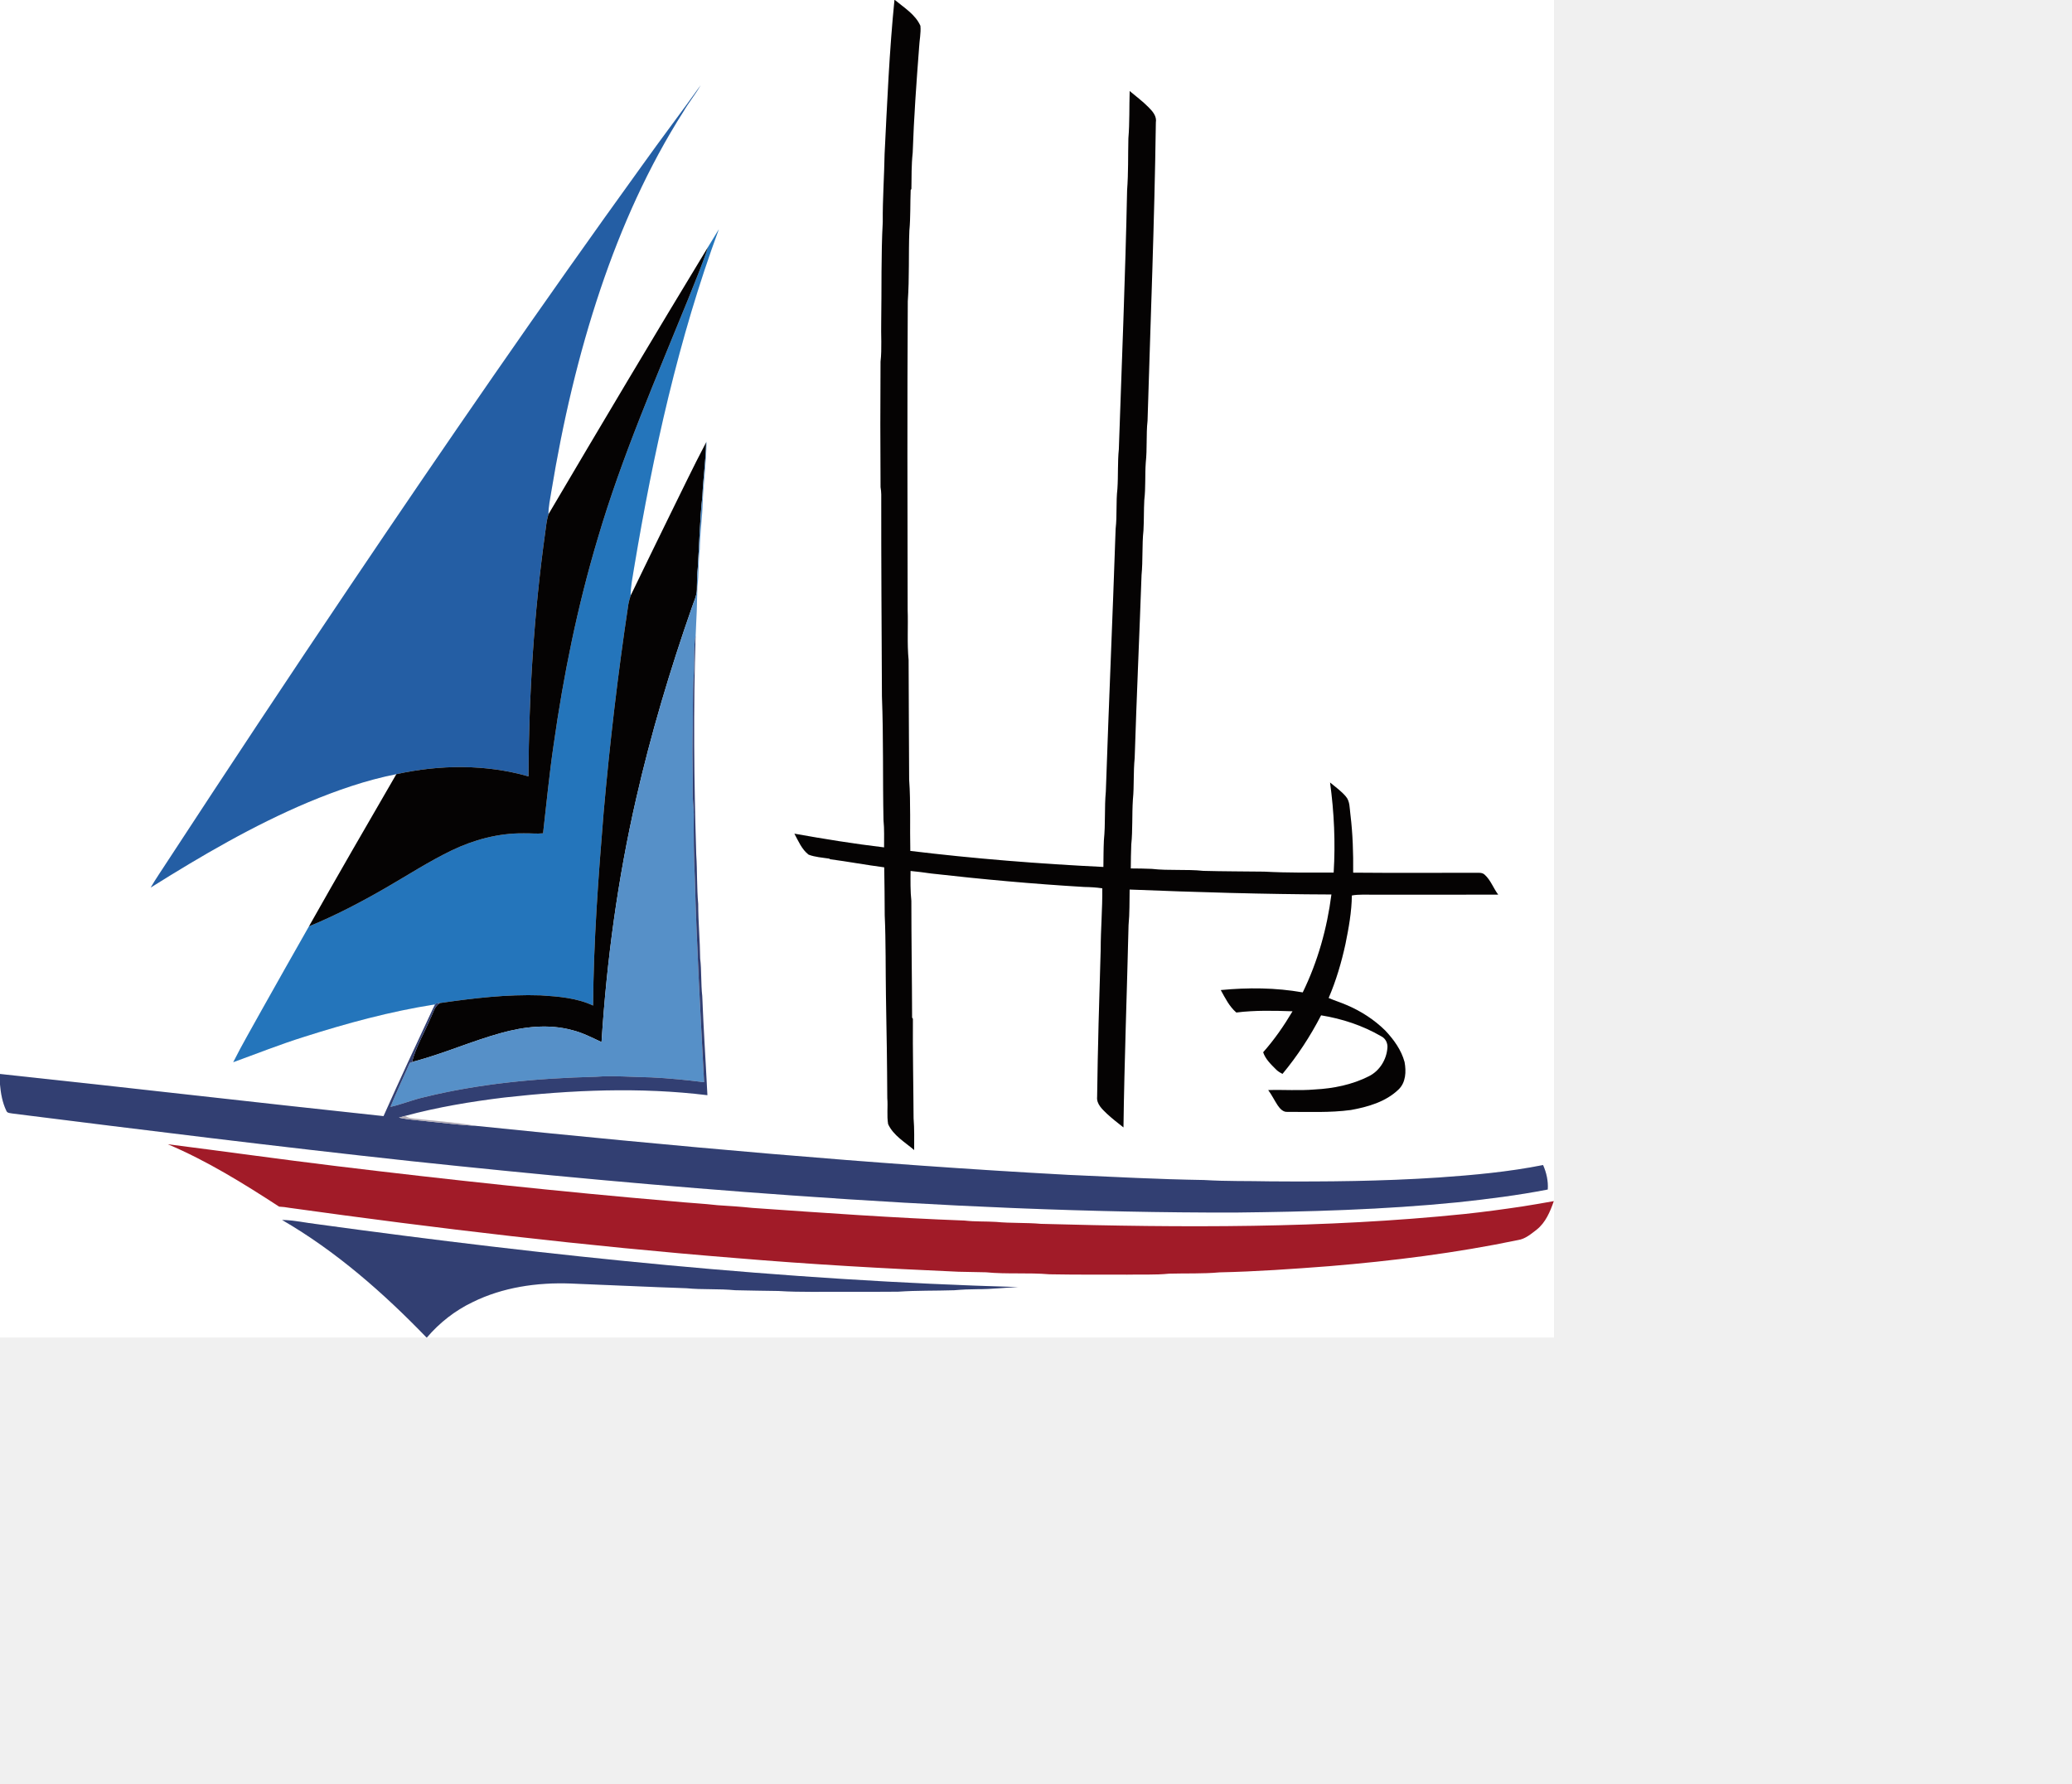
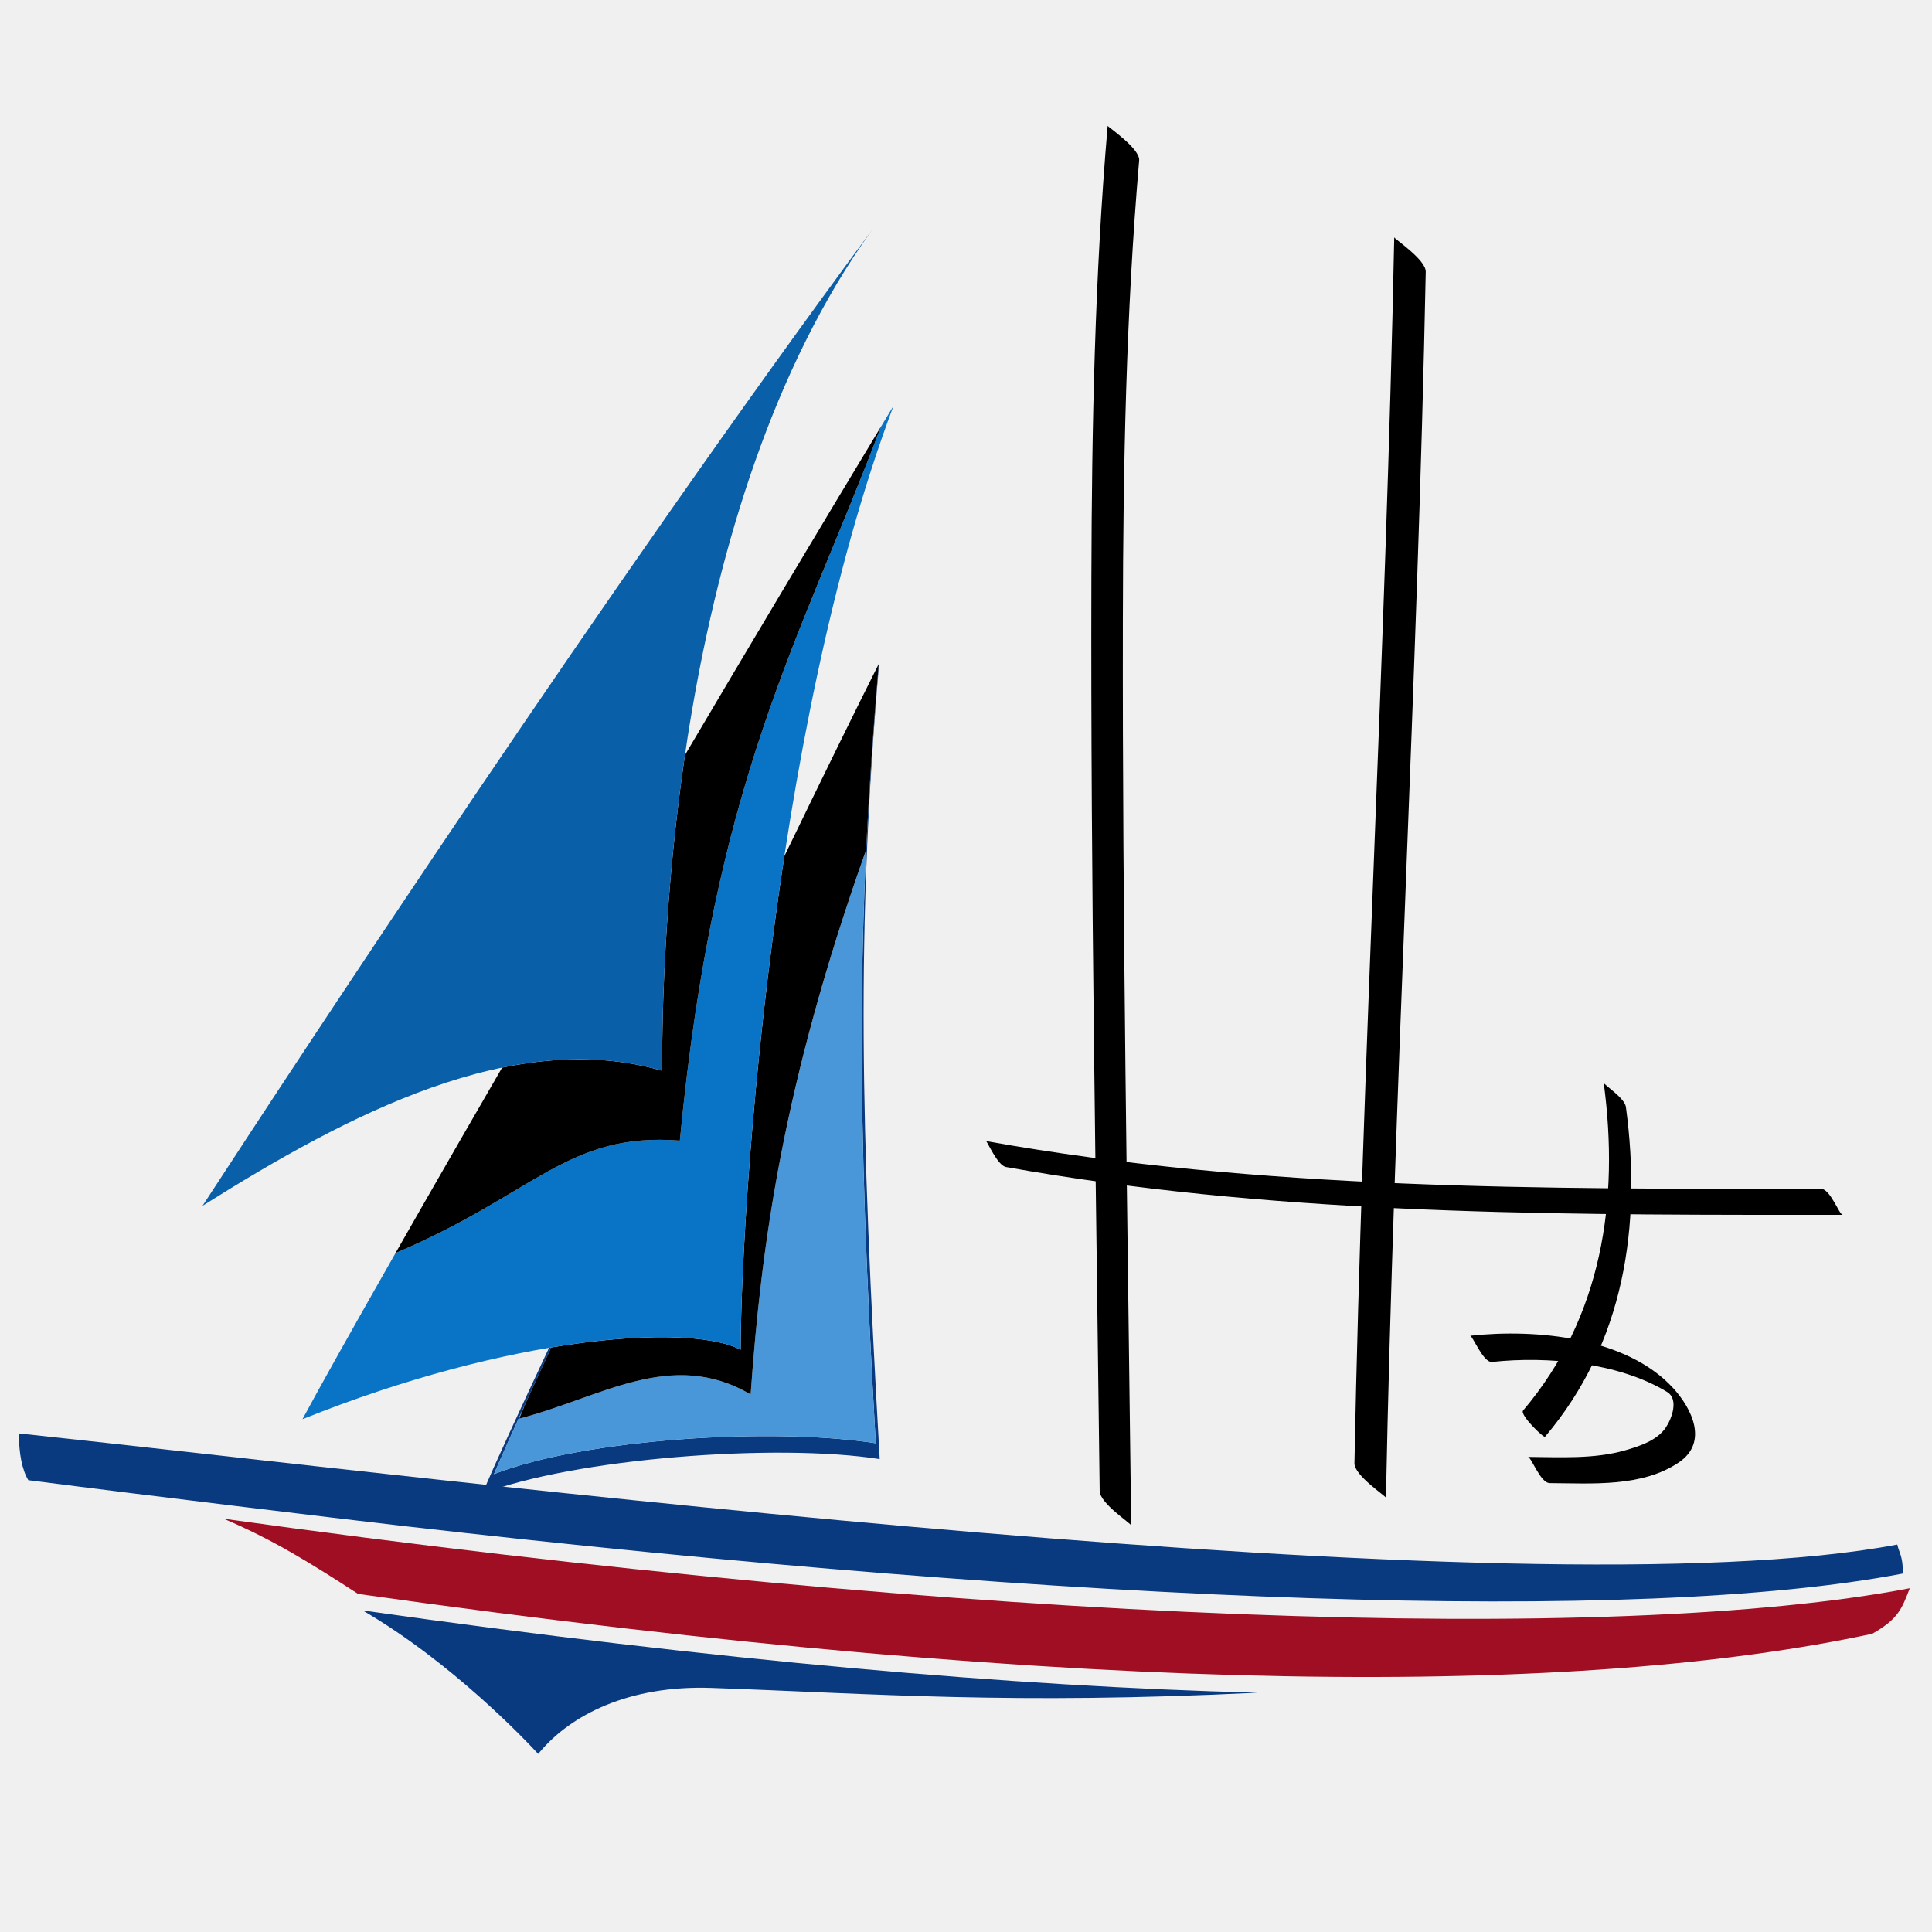
- <svg xmlns="http://www.w3.org/2000/svg" version="1.1" width="1078pt" height="928pt">
-   <path fill="#ffffff" d=" M 0.00 0.00 L 620.48 0.00 C 616.92 35.54 615.42 71.29 613.64 106.97 C 613.37 122.66 612.24 138.31 612.37 154.01 C 611.13 176.97 611.68 199.99 611.30 222.97 C 611.04 232.30 611.87 241.69 610.83 250.97 C 610.64 279.97 610.63 308.99 610.84 338.00 C 611.11 339.66 611.29 341.33 611.32 343.02 C 611.27 389.67 611.58 436.33 611.79 482.98 C 612.91 511.65 612.29 540.38 612.88 569.07 C 613.55 575.35 613.21 581.66 613.28 587.96 C 592.45 585.49 571.72 582.13 551.06 578.44 C 553.83 583.57 556.18 589.34 560.92 593.00 C 565.47 594.74 570.45 595.01 575.24 595.76 L 575.90 596.18 C 588.42 597.84 600.85 600.16 613.38 601.80 C 613.63 612.86 613.65 623.92 613.73 634.98 C 614.55 653.65 614.29 672.37 614.58 691.06 C 615.02 714.68 615.40 738.30 615.51 761.93 C 616.02 767.94 615.07 774.06 616.10 780.00 C 619.76 787.92 627.75 792.47 634.15 797.96 C 634.15 790.63 634.35 783.30 633.74 775.99 C 633.63 752.94 633.09 729.89 633.26 706.84 L 632.71 706.11 C 632.65 679.08 632.20 652.06 632.19 625.03 C 631.47 618.14 631.57 611.22 631.64 604.31 C 636.44 604.78 641.23 605.39 646.01 606.08 C 681.25 610.09 716.59 613.32 751.98 615.41 C 756.21 615.49 760.45 615.70 764.64 616.35 C 764.82 630.59 763.55 644.77 763.54 659.01 C 762.51 693.02 761.52 727.02 761.07 761.05 C 760.56 766.10 764.73 769.72 768.00 772.90 C 771.61 776.22 775.48 779.24 779.34 782.26 C 779.97 735.50 781.76 688.78 782.86 642.04 C 783.66 633.79 783.45 625.49 783.62 617.21 C 830.26 619.07 876.92 620.47 923.60 620.63 C 920.59 644.14 914.12 667.26 903.70 688.58 C 884.94 685.27 865.77 685.14 846.84 686.96 C 849.90 692.48 852.75 698.34 857.63 702.53 C 870.56 700.91 883.63 701.24 896.63 701.68 C 890.67 711.72 884.00 721.38 876.25 730.11 C 877.85 734.90 881.59 738.44 885.06 741.92 C 886.34 743.31 888.00 744.25 889.67 745.11 C 900.05 732.59 908.99 718.92 916.43 704.48 C 930.96 706.84 945.30 711.54 958.06 718.98 C 961.08 720.41 962.75 723.72 962.44 727.02 C 961.88 735.19 957.01 743.07 949.60 746.75 C 937.97 752.66 924.89 755.28 911.93 755.94 C 901.22 756.87 890.47 756.01 879.75 756.35 C 882.22 759.69 884.03 763.46 886.32 766.94 C 887.88 769.19 890.03 771.72 893.08 771.47 C 907.76 771.42 922.51 772.15 937.11 770.17 C 948.90 768.04 961.21 764.52 970.07 756.03 C 975.26 751.15 975.54 743.47 974.34 736.91 C 972.08 728.50 966.82 721.29 960.94 715.03 C 953.25 707.46 944.03 701.51 934.10 697.32 C 930.02 695.53 925.74 694.25 921.67 692.46 C 926.84 680.43 930.55 667.81 933.33 655.03 C 935.59 643.91 937.64 632.67 937.78 621.31 C 942.82 620.44 947.94 620.83 953.03 620.77 C 981.78 620.75 1010.54 620.81 1039.29 620.74 C 1035.95 616.31 1034.14 610.76 1029.98 606.98 C 1028.12 605.11 1025.34 605.71 1022.99 605.59 C 994.88 605.58 966.78 605.76 938.68 605.50 C 938.82 591.99 938.42 578.47 936.76 565.05 C 936.17 560.82 936.54 555.95 933.52 552.55 C 930.37 548.84 926.35 546.03 922.65 542.93 C 925.49 563.62 926.44 584.58 925.16 605.44 C 909.12 605.42 893.06 605.68 877.04 604.79 C 862.93 604.60 848.81 604.65 834.70 604.25 C 822.86 603.02 810.88 604.22 799.05 602.88 C 794.17 602.62 789.29 602.64 784.41 602.57 C 784.49 597.04 784.48 591.50 784.75 585.98 C 785.81 575.66 785.19 565.25 785.87 554.91 C 786.81 545.31 786.14 535.62 787.11 526.02 C 788.45 483.65 790.38 441.30 791.88 398.94 C 792.89 388.66 792.12 378.30 793.21 368.03 C 793.63 361.01 793.39 353.96 793.79 346.94 C 794.80 338.33 794.20 329.64 794.80 321.00 C 795.86 311.35 794.99 301.60 796.04 291.95 C 798.09 222.98 800.86 154.00 801.80 85.00 C 802.56 80.65 799.56 77.24 796.72 74.41 C 792.68 70.30 788.04 66.87 783.65 63.16 C 783.30 74.10 783.67 85.07 782.76 95.99 C 782.46 107.98 782.79 120.01 781.87 131.97 C 780.64 191.92 778.19 251.86 776.13 311.78 C 775.21 320.87 775.76 330.02 775.15 339.12 C 774.09 348.36 774.97 357.71 773.91 366.95 C 771.87 427.66 769.16 488.39 767.12 549.11 C 766.07 560.37 766.93 571.71 765.77 582.96 C 765.49 589.15 765.51 595.35 765.42 601.54 C 720.66 599.36 675.96 595.81 631.47 590.41 C 631.09 573.93 631.83 557.41 630.67 540.97 C 630.57 513.29 630.34 485.61 630.29 457.94 C 629.16 446.34 630.05 434.67 629.63 423.03 C 629.49 351.70 629.30 280.36 629.72 209.02 C 630.88 192.71 630.18 176.32 630.82 159.98 C 631.71 150.61 631.33 141.18 631.73 131.79 L 632.23 131.13 C 632.38 122.77 632.20 114.38 633.12 106.06 C 633.95 81.67 635.70 57.33 637.56 33.01 C 637.78 27.96 638.96 22.94 638.47 17.88 C 634.95 10.01 627.17 5.33 620.77 0.00 L 1078.00 0.00 L 1078.00 928.00 L 296.16 928.00 C 304.87 917.79 315.61 909.36 327.72 903.55 C 348.77 893.11 372.70 889.70 396.01 890.58 C 422.71 891.60 449.39 892.94 476.08 893.83 C 487.33 894.94 498.67 894.10 509.93 895.22 C 519.97 895.50 530.02 895.56 540.06 895.75 C 555.69 896.74 571.36 896.18 587.01 896.34 C 599.00 896.35 610.99 896.34 622.99 896.24 C 635.96 895.33 648.98 895.65 661.97 895.23 C 667.29 894.75 672.63 894.53 677.98 894.50 C 687.44 894.54 696.84 893.42 706.28 893.04 C 543.51 888.43 381.32 871.54 220.05 849.40 C 211.92 848.46 203.87 846.57 195.66 846.47 C 233.09 868.15 265.90 896.99 295.85 928.00 L 0.00 928.00 L 0.00 752.49 C 0.55 758.68 1.66 764.97 4.36 770.62 C 4.99 772.55 7.34 772.26 8.93 772.65 C 100.53 784.17 192.15 795.56 283.93 805.52 C 372.49 814.94 461.18 823.25 550.01 829.50 C 652.16 836.78 754.51 841.53 856.96 841.33 C 908.41 840.76 959.91 839.33 1011.12 834.23 C 1032.07 832.00 1052.99 829.37 1073.67 825.35 C 1074.07 819.48 1072.79 813.71 1070.42 808.36 C 1046.55 813.12 1022.26 815.34 998.02 817.02 C 959.09 819.62 920.05 819.98 881.03 819.69 C 865.69 819.36 850.33 819.71 835.02 818.75 C 803.62 818.29 772.28 816.57 740.92 815.18 C 603.55 807.75 466.51 795.14 329.66 781.13 C 314.92 778.44 299.89 777.71 285.03 775.88 C 283.53 775.62 282.17 774.89 280.80 774.32 C 303.45 768.21 326.65 764.33 349.92 761.50 C 396.62 756.28 443.97 754.17 490.72 759.90 C 489.58 736.92 488.02 713.97 487.14 690.99 C 486.15 682.35 486.73 673.62 485.70 664.98 C 485.56 652.37 484.35 639.82 484.33 627.21 C 483.32 615.84 483.73 604.41 482.98 593.03 C 481.42 542.26 480.90 491.45 482.57 440.67 C 483.18 429.45 483.56 418.21 483.79 406.98 C 484.89 398.36 484.32 389.65 485.43 381.03 C 485.56 369.93 487.27 358.93 487.47 347.84 C 488.08 334.04 490.04 320.27 490.10 306.46 L 489.81 307.01 C 480.54 324.50 472.13 342.44 463.31 360.16 C 454.62 377.84 446.04 395.57 437.45 413.30 C 437.46 406.77 438.88 400.38 439.87 393.96 C 453.18 314.29 470.64 234.95 498.67 159.04 C 496.26 163.25 493.57 167.29 491.11 171.48 C 453.79 233.01 416.98 294.85 380.45 356.84 C 380.44 351.51 381.62 346.30 382.45 341.07 C 390.28 293.42 401.16 246.20 416.59 200.42 C 431.10 157.39 449.76 115.59 474.20 77.24 C 477.86 71.00 482.48 65.39 486.06 59.10 C 472.63 77.94 458.59 96.34 445.17 115.19 C 376.01 210.95 309.04 308.27 243.06 406.24 C 200.22 469.83 157.91 533.78 115.96 597.96 C 112.15 603.93 108.06 609.72 104.52 615.85 C 139.61 593.84 175.53 572.80 213.77 556.67 C 233.55 548.44 253.90 541.30 274.95 537.16 C 254.60 572.27 234.27 607.39 214.33 642.75 C 203.51 661.87 192.62 680.96 181.91 700.16 C 175.18 712.43 168.05 724.50 161.78 737.02 C 178.14 731.09 194.31 724.63 210.93 719.43 C 240.63 709.97 270.83 701.74 301.66 696.93 C 301.31 697.70 300.60 699.23 300.25 700.00 C 288.65 724.72 277.17 749.48 266.06 774.42 C 177.34 764.98 88.72 754.62 0.00 745.17 L 0.00 0.00 Z" />
-   <path fill="#050303" d=" M 620.48 0.00 L 620.77 0.00 C 627.17 5.33 634.95 10.01 638.47 17.88 C 638.96 22.94 637.78 27.96 637.56 33.01 C 635.70 57.33 633.95 81.67 633.12 106.06 C 632.20 114.38 632.38 122.77 632.23 131.13 L 631.73 131.79 C 631.33 141.18 631.71 150.61 630.82 159.98 C 630.18 176.32 630.88 192.71 629.72 209.02 C 629.30 280.36 629.49 351.70 629.63 423.03 C 630.05 434.67 629.16 446.34 630.29 457.94 C 630.34 485.61 630.57 513.29 630.67 540.97 C 631.83 557.41 631.09 573.93 631.47 590.41 C 675.96 595.81 720.66 599.36 765.42 601.54 C 765.51 595.35 765.49 589.15 765.77 582.96 C 766.93 571.71 766.07 560.37 767.12 549.11 C 769.16 488.39 771.87 427.66 773.91 366.95 C 774.97 357.71 774.09 348.36 775.15 339.12 C 775.76 330.02 775.21 320.87 776.13 311.78 C 778.19 251.86 780.64 191.92 781.87 131.97 C 782.79 120.01 782.46 107.98 782.76 95.99 C 783.67 85.07 783.30 74.10 783.65 63.16 C 788.04 66.87 792.68 70.30 796.72 74.41 C 799.56 77.24 802.56 80.65 801.80 85.00 C 800.86 154.00 798.09 222.98 796.04 291.95 C 794.99 301.60 795.86 311.35 794.80 321.00 C 794.20 329.64 794.80 338.33 793.79 346.94 C 793.39 353.96 793.63 361.01 793.21 368.03 C 792.12 378.30 792.89 388.66 791.88 398.94 C 790.38 441.30 788.45 483.65 787.11 526.02 C 786.14 535.62 786.81 545.31 785.87 554.91 C 785.19 565.25 785.81 575.66 784.75 585.98 C 784.48 591.50 784.49 597.04 784.41 602.57 C 789.29 602.64 794.17 602.62 799.05 602.88 C 810.88 604.22 822.86 603.02 834.70 604.25 C 848.81 604.65 862.93 604.60 877.04 604.79 C 893.06 605.68 909.12 605.42 925.16 605.44 C 926.44 584.58 925.49 563.62 922.65 542.93 C 926.35 546.03 930.37 548.84 933.52 552.55 C 936.54 555.95 936.17 560.82 936.76 565.05 C 938.42 578.47 938.82 591.99 938.68 605.50 C 966.78 605.76 994.88 605.58 1022.99 605.59 C 1025.34 605.71 1028.12 605.11 1029.98 606.98 C 1034.14 610.76 1035.95 616.31 1039.29 620.74 C 1010.54 620.81 981.78 620.75 953.03 620.77 C 947.94 620.83 942.82 620.44 937.78 621.31 C 937.64 632.67 935.59 643.91 933.33 655.03 C 930.55 667.81 926.84 680.43 921.67 692.46 C 925.74 694.25 930.02 695.53 934.10 697.32 C 944.03 701.51 953.25 707.46 960.94 715.03 C 966.82 721.29 972.08 728.50 974.34 736.91 C 975.54 743.47 975.26 751.15 970.07 756.03 C 961.21 764.52 948.90 768.04 937.11 770.17 C 922.51 772.15 907.76 771.42 893.08 771.47 C 890.03 771.72 887.88 769.19 886.32 766.94 C 884.03 763.46 882.22 759.69 879.75 756.35 C 890.47 756.01 901.22 756.87 911.93 755.94 C 924.89 755.28 937.97 752.66 949.60 746.75 C 957.01 743.07 961.88 735.19 962.44 727.02 C 962.75 723.72 961.08 720.41 958.06 718.98 C 945.30 711.54 930.96 706.84 916.43 704.48 C 908.99 718.92 900.05 732.59 889.67 745.11 C 888.00 744.25 886.34 743.31 885.06 741.92 C 881.59 738.44 877.85 734.90 876.25 730.11 C 884.00 721.38 890.67 711.72 896.63 701.68 C 883.63 701.24 870.56 700.91 857.63 702.53 C 852.75 698.34 849.90 692.48 846.84 686.96 C 865.77 685.14 884.94 685.27 903.70 688.58 C 914.12 667.26 920.59 644.14 923.60 620.63 C 876.92 620.47 830.26 619.07 783.62 617.21 C 783.45 625.49 783.66 633.79 782.86 642.04 C 781.76 688.78 779.97 735.50 779.34 782.26 C 775.48 779.24 771.61 776.22 768.00 772.90 C 764.73 769.72 760.56 766.10 761.07 761.05 C 761.52 727.02 762.51 693.02 763.54 659.01 C 763.55 644.77 764.82 630.59 764.64 616.35 C 760.45 615.70 756.21 615.49 751.98 615.41 C 716.59 613.32 681.25 610.09 646.01 606.08 C 641.23 605.39 636.44 604.78 631.64 604.31 C 631.57 611.22 631.47 618.14 632.19 625.03 C 632.20 652.06 632.65 679.08 632.71 706.11 L 633.26 706.84 C 633.09 729.89 633.63 752.94 633.74 775.99 C 634.35 783.30 634.15 790.63 634.15 797.96 C 627.75 792.47 619.76 787.92 616.10 780.00 C 615.07 774.06 616.02 767.94 615.51 761.93 C 615.40 738.30 615.02 714.68 614.58 691.06 C 614.29 672.37 614.55 653.65 613.73 634.98 C 613.65 623.92 613.63 612.86 613.38 601.80 C 600.85 600.16 588.42 597.84 575.90 596.18 L 575.24 595.76 C 570.45 595.01 565.47 594.74 560.92 593.00 C 556.18 589.34 553.83 583.57 551.06 578.44 C 571.72 582.13 592.45 585.49 613.28 587.96 C 613.21 581.66 613.55 575.35 612.88 569.07 C 612.29 540.38 612.91 511.65 611.79 482.98 C 611.58 436.33 611.27 389.67 611.32 343.02 C 611.29 341.33 611.11 339.66 610.84 338.00 C 610.63 308.99 610.64 279.97 610.83 250.97 C 611.87 241.69 611.04 232.30 611.30 222.97 C 611.68 199.99 611.13 176.97 612.37 154.01 C 612.24 138.31 613.37 122.66 613.64 106.97 C 615.42 71.29 616.92 35.54 620.48 0.00 Z" />
-   <path fill="#245ea4" d=" M 445.17 115.19 C 458.59 96.34 472.63 77.94 486.06 59.10 C 482.48 65.39 477.86 71.00 474.20 77.24 C 449.76 115.59 431.10 157.39 416.59 200.42 C 401.16 246.20 390.28 293.42 382.45 341.07 C 381.62 346.30 380.44 351.51 380.45 356.84 C 379.17 361.04 378.74 365.43 378.17 369.76 C 370.39 425.72 366.86 482.21 366.61 538.69 C 336.86 530.16 305.04 530.52 274.95 537.16 C 253.90 541.30 233.55 548.44 213.77 556.67 C 175.53 572.80 139.61 593.84 104.52 615.85 C 108.06 609.72 112.15 603.93 115.96 597.96 C 157.91 533.78 200.22 469.83 243.06 406.24 C 309.04 308.27 376.01 210.95 445.17 115.19 Z" />
-   <path fill="#2475bb" d=" M 491.11 171.48 C 493.57 167.29 496.26 163.25 498.67 159.04 C 470.64 234.95 453.18 314.29 439.87 393.96 C 438.88 400.38 437.46 406.77 437.45 413.30 C 436.86 415.22 436.27 417.15 435.91 419.14 C 428.65 467.22 423.00 515.54 418.71 563.98 C 415.08 608.47 411.74 653.04 411.44 697.70 C 400.09 692.40 387.43 691.41 375.11 690.63 C 351.65 689.83 328.27 692.60 305.10 695.98 C 304.39 696.06 302.97 696.24 302.26 696.33 C 301.58 697.54 300.89 698.75 300.25 700.00 C 300.60 699.23 301.31 697.70 301.66 696.93 C 270.83 701.74 240.63 709.97 210.93 719.43 C 194.31 724.63 178.14 731.09 161.78 737.02 C 168.05 724.50 175.18 712.43 181.91 700.16 C 192.62 680.96 203.51 661.87 214.33 642.75 C 232.80 635.18 250.52 625.90 267.78 615.92 C 282.82 607.24 297.44 597.75 313.09 590.17 C 328.62 582.68 345.72 578.05 363.03 578.21 C 367.59 578.07 372.17 578.66 376.72 578.20 C 379.09 557.80 381.01 537.32 384.02 517.00 C 390.85 468.63 400.59 420.63 414.59 373.81 C 431.39 316.62 455.33 261.95 477.66 206.80 C 482.25 195.06 487.28 183.49 491.11 171.48 Z" />
-   <path fill="#050303" d=" M 380.45 356.84 C 416.98 294.85 453.79 233.01 491.11 171.48 C 487.28 183.49 482.25 195.06 477.66 206.80 C 455.33 261.95 431.39 316.62 414.59 373.81 C 400.59 420.63 390.85 468.63 384.02 517.00 C 381.01 537.32 379.09 557.80 376.72 578.20 C 372.17 578.66 367.59 578.07 363.03 578.21 C 345.72 578.05 328.62 582.68 313.09 590.17 C 297.44 597.75 282.82 607.24 267.78 615.92 C 250.52 625.90 232.80 635.18 214.33 642.75 C 234.27 607.39 254.60 572.27 274.95 537.16 C 305.04 530.52 336.86 530.16 366.61 538.69 C 366.86 482.21 370.39 425.72 378.17 369.76 C 378.74 365.43 379.17 361.04 380.45 356.84 Z" />
-   <path fill="#050303" d=" M 463.31 360.16 C 472.13 342.44 480.54 324.50 489.81 307.01 C 489.61 319.39 487.76 331.67 487.26 344.03 C 485.45 360.63 485.11 377.32 484.04 393.96 C 483.43 398.96 483.52 404.01 483.42 409.03 C 483.37 413.35 481.32 417.25 480.01 421.26 C 464.80 464.80 451.58 509.07 441.31 554.04 C 428.60 609.58 420.87 666.21 417.28 723.05 C 410.68 719.96 404.15 716.55 397.04 714.80 C 380.66 710.27 363.26 712.34 347.12 716.88 C 327.44 722.35 308.66 730.60 288.96 736.02 C 288.18 736.21 286.61 736.60 285.82 736.79 C 288.59 726.16 294.35 716.67 298.58 706.60 C 300.50 702.95 301.30 698.23 305.10 695.98 C 328.27 692.60 351.65 689.83 375.11 690.63 C 387.43 691.41 400.09 692.40 411.44 697.70 C 411.74 653.04 415.08 608.47 418.71 563.98 C 423.00 515.54 428.65 467.22 435.91 419.14 C 436.27 417.15 436.86 415.22 437.45 413.30 C 446.04 395.57 454.62 377.84 463.31 360.16 Z" />
-   <path fill="#5690c8" d=" M 489.81 307.01 L 490.10 306.46 C 490.04 320.27 488.08 334.04 487.47 347.84 C 487.27 358.93 485.56 369.93 485.43 381.03 C 484.32 389.65 484.89 398.36 483.79 406.98 C 483.56 418.21 483.18 429.45 482.57 440.67 C 480.97 449.36 481.93 458.24 481.33 467.02 C 480.25 482.31 480.87 497.65 480.44 512.96 C 480.19 524.99 480.76 537.02 480.52 549.05 C 480.37 554.39 481.20 559.69 481.28 565.02 C 481.15 579.69 481.25 594.37 481.99 609.02 C 483.26 656.35 485.90 703.61 488.42 750.88 C 476.31 749.37 464.16 748.14 451.97 747.55 C 438.98 747.37 425.99 746.14 413.00 747.13 C 373.03 748.11 332.90 751.77 294.00 761.34 C 286.16 763.11 278.72 766.27 270.88 768.01 C 275.05 757.70 279.82 747.66 284.28 737.47 C 285.83 736.97 287.39 736.48 288.96 736.02 C 308.66 730.60 327.44 722.35 347.12 716.88 C 363.26 712.34 380.66 710.27 397.04 714.80 C 404.15 716.55 410.68 719.96 417.28 723.05 C 420.87 666.21 428.60 609.58 441.31 554.04 C 451.58 509.07 464.80 464.80 480.01 421.26 C 481.32 417.25 483.37 413.35 483.42 409.03 C 483.52 404.01 483.43 398.96 484.04 393.96 C 485.11 377.32 485.45 360.63 487.26 344.03 C 487.76 331.67 489.61 319.39 489.81 307.01 Z" />
-   <path fill="#323f72" d=" M 481.33 467.02 C 481.93 458.24 480.97 449.36 482.57 440.67 C 480.90 491.45 481.42 542.26 482.98 593.03 C 483.73 604.41 483.32 615.84 484.33 627.21 C 484.35 639.82 485.56 652.37 485.70 664.98 C 486.73 673.62 486.15 682.35 487.14 690.99 C 488.02 713.97 489.58 736.92 490.72 759.90 C 443.97 754.17 396.62 756.28 349.92 761.50 C 326.65 764.33 303.45 768.21 280.80 774.32 C 279.43 774.66 278.08 775.05 276.73 775.46 C 283.65 777.01 290.76 777.30 297.78 778.18 C 308.41 779.17 318.99 780.66 329.66 781.13 C 466.51 795.14 603.55 807.75 740.92 815.18 C 772.28 816.57 803.62 818.29 835.02 818.75 C 850.33 819.71 865.69 819.36 881.03 819.69 C 920.05 819.98 959.09 819.62 998.02 817.02 C 1022.26 815.34 1046.55 813.12 1070.42 808.36 C 1072.79 813.71 1074.07 819.48 1073.67 825.35 C 1052.99 829.37 1032.07 832.00 1011.12 834.23 C 959.91 839.33 908.41 840.76 856.96 841.33 C 754.51 841.53 652.16 836.78 550.01 829.50 C 461.18 823.25 372.49 814.94 283.93 805.52 C 192.15 795.56 100.53 784.17 8.93 772.65 C 7.34 772.26 4.99 772.55 4.36 770.62 C 1.66 764.97 0.55 758.68 0.00 752.49 L 0.00 745.17 C 88.72 754.62 177.34 764.98 266.06 774.42 C 277.17 749.48 288.65 724.72 300.25 700.00 C 300.89 698.75 301.58 697.54 302.26 696.33 C 302.97 696.24 304.39 696.06 305.10 695.98 C 301.30 698.23 300.50 702.95 298.58 706.60 C 294.35 716.67 288.59 726.16 285.82 736.79 C 286.61 736.60 288.18 736.21 288.96 736.02 C 287.39 736.48 285.83 736.97 284.28 737.47 C 279.82 747.66 275.05 757.70 270.88 768.01 C 278.72 766.27 286.16 763.11 294.00 761.34 C 332.90 751.77 373.03 748.11 413.00 747.13 C 425.99 746.14 438.98 747.37 451.97 747.55 C 464.16 748.14 476.31 749.37 488.42 750.88 C 485.90 703.61 483.26 656.35 481.99 609.02 C 481.25 594.37 481.15 579.69 481.28 565.02 C 481.20 559.69 480.37 554.39 480.52 549.05 C 480.76 537.02 480.19 524.99 480.44 512.96 C 480.87 497.65 480.25 482.31 481.33 467.02 Z" />
-   <path fill="#b2acb6" d=" M 276.73 775.46 C 278.08 775.05 279.43 774.66 280.80 774.32 C 282.17 774.89 283.53 775.62 285.03 775.88 C 299.89 777.71 314.92 778.44 329.66 781.13 C 318.99 780.66 308.41 779.17 297.78 778.18 C 290.76 777.30 283.65 777.01 276.73 775.46 Z" />
-   <path fill="#a11b28" d=" M 116.40 793.93 C 155.28 798.84 194.09 804.34 233.00 809.06 C 310.84 818.52 388.81 826.88 466.94 833.56 C 477.24 834.60 487.60 835.07 497.88 836.24 C 505.91 836.73 513.95 837.27 521.94 838.11 C 570.95 841.52 619.96 845.06 669.03 846.88 C 676.31 847.73 683.67 847.37 690.98 847.82 C 701.29 848.81 711.69 848.25 722.02 849.16 C 820.02 851.87 918.39 852.37 1015.99 842.33 C 1029.35 840.92 1042.66 839.09 1055.95 837.12 C 1063.27 835.95 1070.58 834.72 1077.88 833.40 C 1075.33 840.67 1072.23 848.19 1066.05 853.14 C 1062.12 856.14 1058.13 859.65 1053.08 860.41 C 1009.88 869.41 966.02 874.91 922.08 878.54 C 896.73 880.48 871.35 882.29 845.93 882.83 C 834.31 883.91 822.61 883.40 810.95 883.74 C 801.34 884.74 791.66 884.17 782.01 884.42 C 763.98 884.39 745.96 884.50 727.94 884.17 C 713.34 882.91 698.58 884.21 683.97 882.78 C 677.63 882.63 671.29 882.58 664.96 882.40 C 613.25 880.15 561.54 877.24 510.00 872.88 C 406.63 864.61 303.60 852.41 200.90 838.08 C 198.50 837.61 196.08 837.38 193.65 837.23 C 168.89 821.14 143.67 805.48 116.40 793.93 Z" />
-   <path fill="#323f72" d=" M 195.66 846.47 C 203.87 846.57 211.92 848.46 220.05 849.40 C 381.32 871.54 543.51 888.43 706.28 893.04 C 696.84 893.42 687.44 894.54 677.98 894.50 C 672.63 894.53 667.29 894.75 661.97 895.23 C 648.98 895.65 635.96 895.33 622.99 896.24 C 610.99 896.34 599.00 896.35 587.01 896.34 C 571.36 896.18 555.69 896.74 540.06 895.75 C 530.02 895.56 519.97 895.50 509.93 895.22 C 498.67 894.10 487.33 894.94 476.08 893.83 C 449.39 892.94 422.71 891.60 396.01 890.58 C 372.70 889.70 348.77 893.11 327.72 903.55 C 315.61 909.36 304.87 917.79 296.16 928.00 L 295.85 928.00 C 265.90 896.99 233.09 868.15 195.66 846.47 Z" />
+ <svg xmlns="http://www.w3.org/2000/svg" version="1.1" width="2864" height="2864">
+   <g transform="matrix(1,0,0,-1,28,2600)">
+     <path fill="#9f0e22" d="M 2803.1,245.621 C 2366.5,162.035 1424.12,192.449 303.559,348.641 377.477,317.289 434.195,281.641 502.855,237.172 1600.62,81.801 2321.76,86.859 2747.34,178.066 c 38.85,21.957 43.91,37.157 55.76,67.555 l 0,0" />
+     <path fill="#000000" d="m 1134.71,1330.7 c 56.28,116.28 105.94,217.58 139.93,284.98 -33.99,-67.4 -83.65,-168.7 -139.93,-284.98 l 0,0" />
+     <path fill="#225aa6" d="M 1264.75,2259.18 C 874.328,1732.13 422.793,1043.55 272.227,812.516 422.793,1043.55 874.328,1732.13 1264.75,2259.18" />
+     <path fill="#09397f" d="M 2792.65,267.379 C 2399.82,192.129 1581.42,221.758 566.953,338.188 468.238,349.551 184.496,383.785 14.004,405.801 4.738,420.977 0,445.41 0,475.102 632.199,407.871 2233.08,205.469 2784.55,310.383 c 2.5,-11.766 8.83,-18.098 8.1,-43.004 l 0,0" />
+     <path fill="#09397f" d="m 785.875,601.973 c 1.082,0.179 2.16,0.367 3.242,0.547 -13.808,-29.848 -26.586,-57.637 -38.09,-82.868 -0.066,-0.148 -0.125,-0.3 -0.187,-0.453 -19.684,-43.168 -35.637,-78.832 -46.617,-104.394 134.73,52.289 412.207,69.75 566.007,45.722 -28.35,496.391 -28.52,762.423 3.82,1148.123 0.2,0.4 0.4,0.78 0.59,1.17 -32.94,-389.51 -27.09,-673.285 1.45,-1172.785 -153.81,24.121 -454.598,0.813 -589.328,-51.48 19.199,44.738 54.55,121.613 99.113,216.418" />
+     <path fill="#4997d9" d="m 750.84,519.199 c -3.262,-8.187 -6.348,-15.597 -9.176,-22.133 120.332,30.688 225.27,104.942 343.086,35.821 15.74,220.496 47.34,458.816 171.17,807.113 4.24,87.85 10.44,177.85 18.72,275.68 -32.94,-389.52 -32.94,-655.742 -4.41,-1155.153 -153.8,24.028 -431.277,6.567 -566.007,-45.722 10.98,25.562 26.933,61.226 46.617,104.394" />
+     <path fill="#000000" d="m 751.027,519.652 c 11.504,25.231 24.282,53.02 38.09,82.868 136.246,22.773 238.443,18.75 280.863,-3.395 0,105.563 14.6,403.905 64.73,731.575 56.28,116.28 105.94,217.58 139.93,284.98 -8.28,-97.83 -14.48,-187.83 -18.72,-275.68 -123.83,-348.297 -155.43,-586.617 -171.17,-807.113 -117.816,69.121 -222.754,-5.133 -343.086,-35.821 2.883,6.661 6.031,14.219 9.363,22.586" />
+     <path fill="#0974c5" d="m 558.344,742.5 c 206.461,87.387 255.051,179.547 421.461,166.676 51.215,535.044 176.585,737.284 298.165,1058.394 -99.69,-165.17 -197.96,-330.05 -290.65,-486.98 0.004,0.03 0.016,0.07 0.02,0.1 98.45,166.7 203.2,342.34 309.27,517.76 C 1111.74,1507.86 1069.98,777.684 1069.98,599.125 994.473,638.547 729.516,620.547 420.367,496.168 c 25.957,48.164 73.844,133.75 137.977,246.332 m 157.988,274.88 0.02,0 C 673.578,943.52 633.977,874.75 598.266,812.398 c 35.687,62.329 75.324,131.157 118.066,204.982" />
+     <path fill="#000000" d="M 598.266,812.398 C 584.34,788.078 571.035,764.781 558.344,742.5 l -0.008,-0.004 c 12.691,22.27 26.012,45.594 39.93,69.902" />
+     <path fill="#000000" d="m 598.266,812.398 c -13.926,-24.32 -27.231,-47.617 -39.922,-69.898 12.691,22.281 25.996,45.578 39.922,69.898" />
+     <path fill="#000000" d="m 598.266,812.398 c 35.711,62.352 75.312,131.122 118.086,204.982 80.535,16.61 160.261,17.66 237.082,-4.62 0,80.69 3.144,258.8 33.886,467.83 92.69,156.93 190.96,321.81 290.65,486.98 -121.58,-321.11 -246.95,-523.35 -298.165,-1058.394 -166.41,12.871 -215,-79.289 -421.461,-166.676 12.691,22.281 25.996,45.578 39.922,69.898" />
+     <path fill="#095fa8" d="M 1264.75,2259.18 C 968.824,1847.07 953.434,1191.32 953.434,1012.76 733.383,1076.58 489.125,948.957 272.227,812.516 422.793,1043.55 874.328,1732.13 1264.75,2259.18" />
+     <path fill="#000000" d="m 2349.314,995.093 c 23.53,-175.157 -2.57,-348.141 -119.51,-486.091 -5.29,-6.23 30.59,-41.129 32.55,-38.808 117.67,138.789 143.55,312.808 119.91,488.769 -1.84,13.65 -32.47,32.56 -32.95,36.13 l 0,0" />
+     <path fill="#000000" d="m 2183.804,581.038 c 81.89,8.914 187.92,-0.903 259.48,-44.454 17.5,-10.648 7.29,-39.007 -1.8,-52.621 -12.96,-19.382 -39.23,-27.879 -60.32,-33.925 -46.29,-13.274 -96.78,-10.043 -144.37,-9.77 5.51,-0.031 18.38,-38.73 32.56,-38.809 63.07,-0.371 136.58,-6.293 191.35,30.684 43.97,29.695 19.37,79.668 -8.19,109.859 -69.45,76.102 -203.94,88.442 -301.27,77.848 3.72,0.402 19.45,-40.242 32.56,-38.812 l 0,0" />
+     <path fill="#000000" d="m 1613.99,2413.49 c -19.2,-223.06 -23.53,-446.81 -24.13,-670.6 -1.22,-451.02 6.97,-902.109 12.31,-1353.081 0.22,-18.497 46.67,-48.219 46.7,-51.2 -5.3,447.899 -13.15,895.891 -12.33,1343.841 0.41,226.85 4.69,453.72 24.15,679.84 1.5,17.41 -46.81,49.96 -46.7,51.2 l 0,0" />
+     <path fill="#000000" d="m 2038.82,2248.28 c -12.15,-606.03 -47.11,-1211.34 -58.99,-1817.374 -0.36,-18.183 46.75,-48.773 46.7,-51.199 11.89,606.035 46.85,1211.343 58.99,1817.363 0.37,18.18 -46.75,48.79 -46.7,51.21 l 0,0" />
+     <path fill="#000000" d="m 1463.29,870.023 c -12.69,2.25 -27.72,38.071 -29.61,38.434 407.78,-72.992 824.93,-70.828 1237.76,-70.828 14.04,0 26.92,-38.524 32.31,-38.524 -23.1,0 -46.17,-0.007 -69.3,-0.007 -390.98,0 -785.38,1.925 -1171.16,70.925" />
+     <path fill="#09397f" d="m 769.867,0 c 0.821,1.016 1.688,2.121 2.567,3.125 45.586,54.125 131.164,99.047 254.516,94.684 240.49,-8.438 443.31,-25.039 809.32,-7.055 -360,9.145 -798.36,47.129 -1326.653,121.93 C 640.898,136.34 750.098,21.391 769.867,0 l 0,0" />
+   </g>
</svg>
